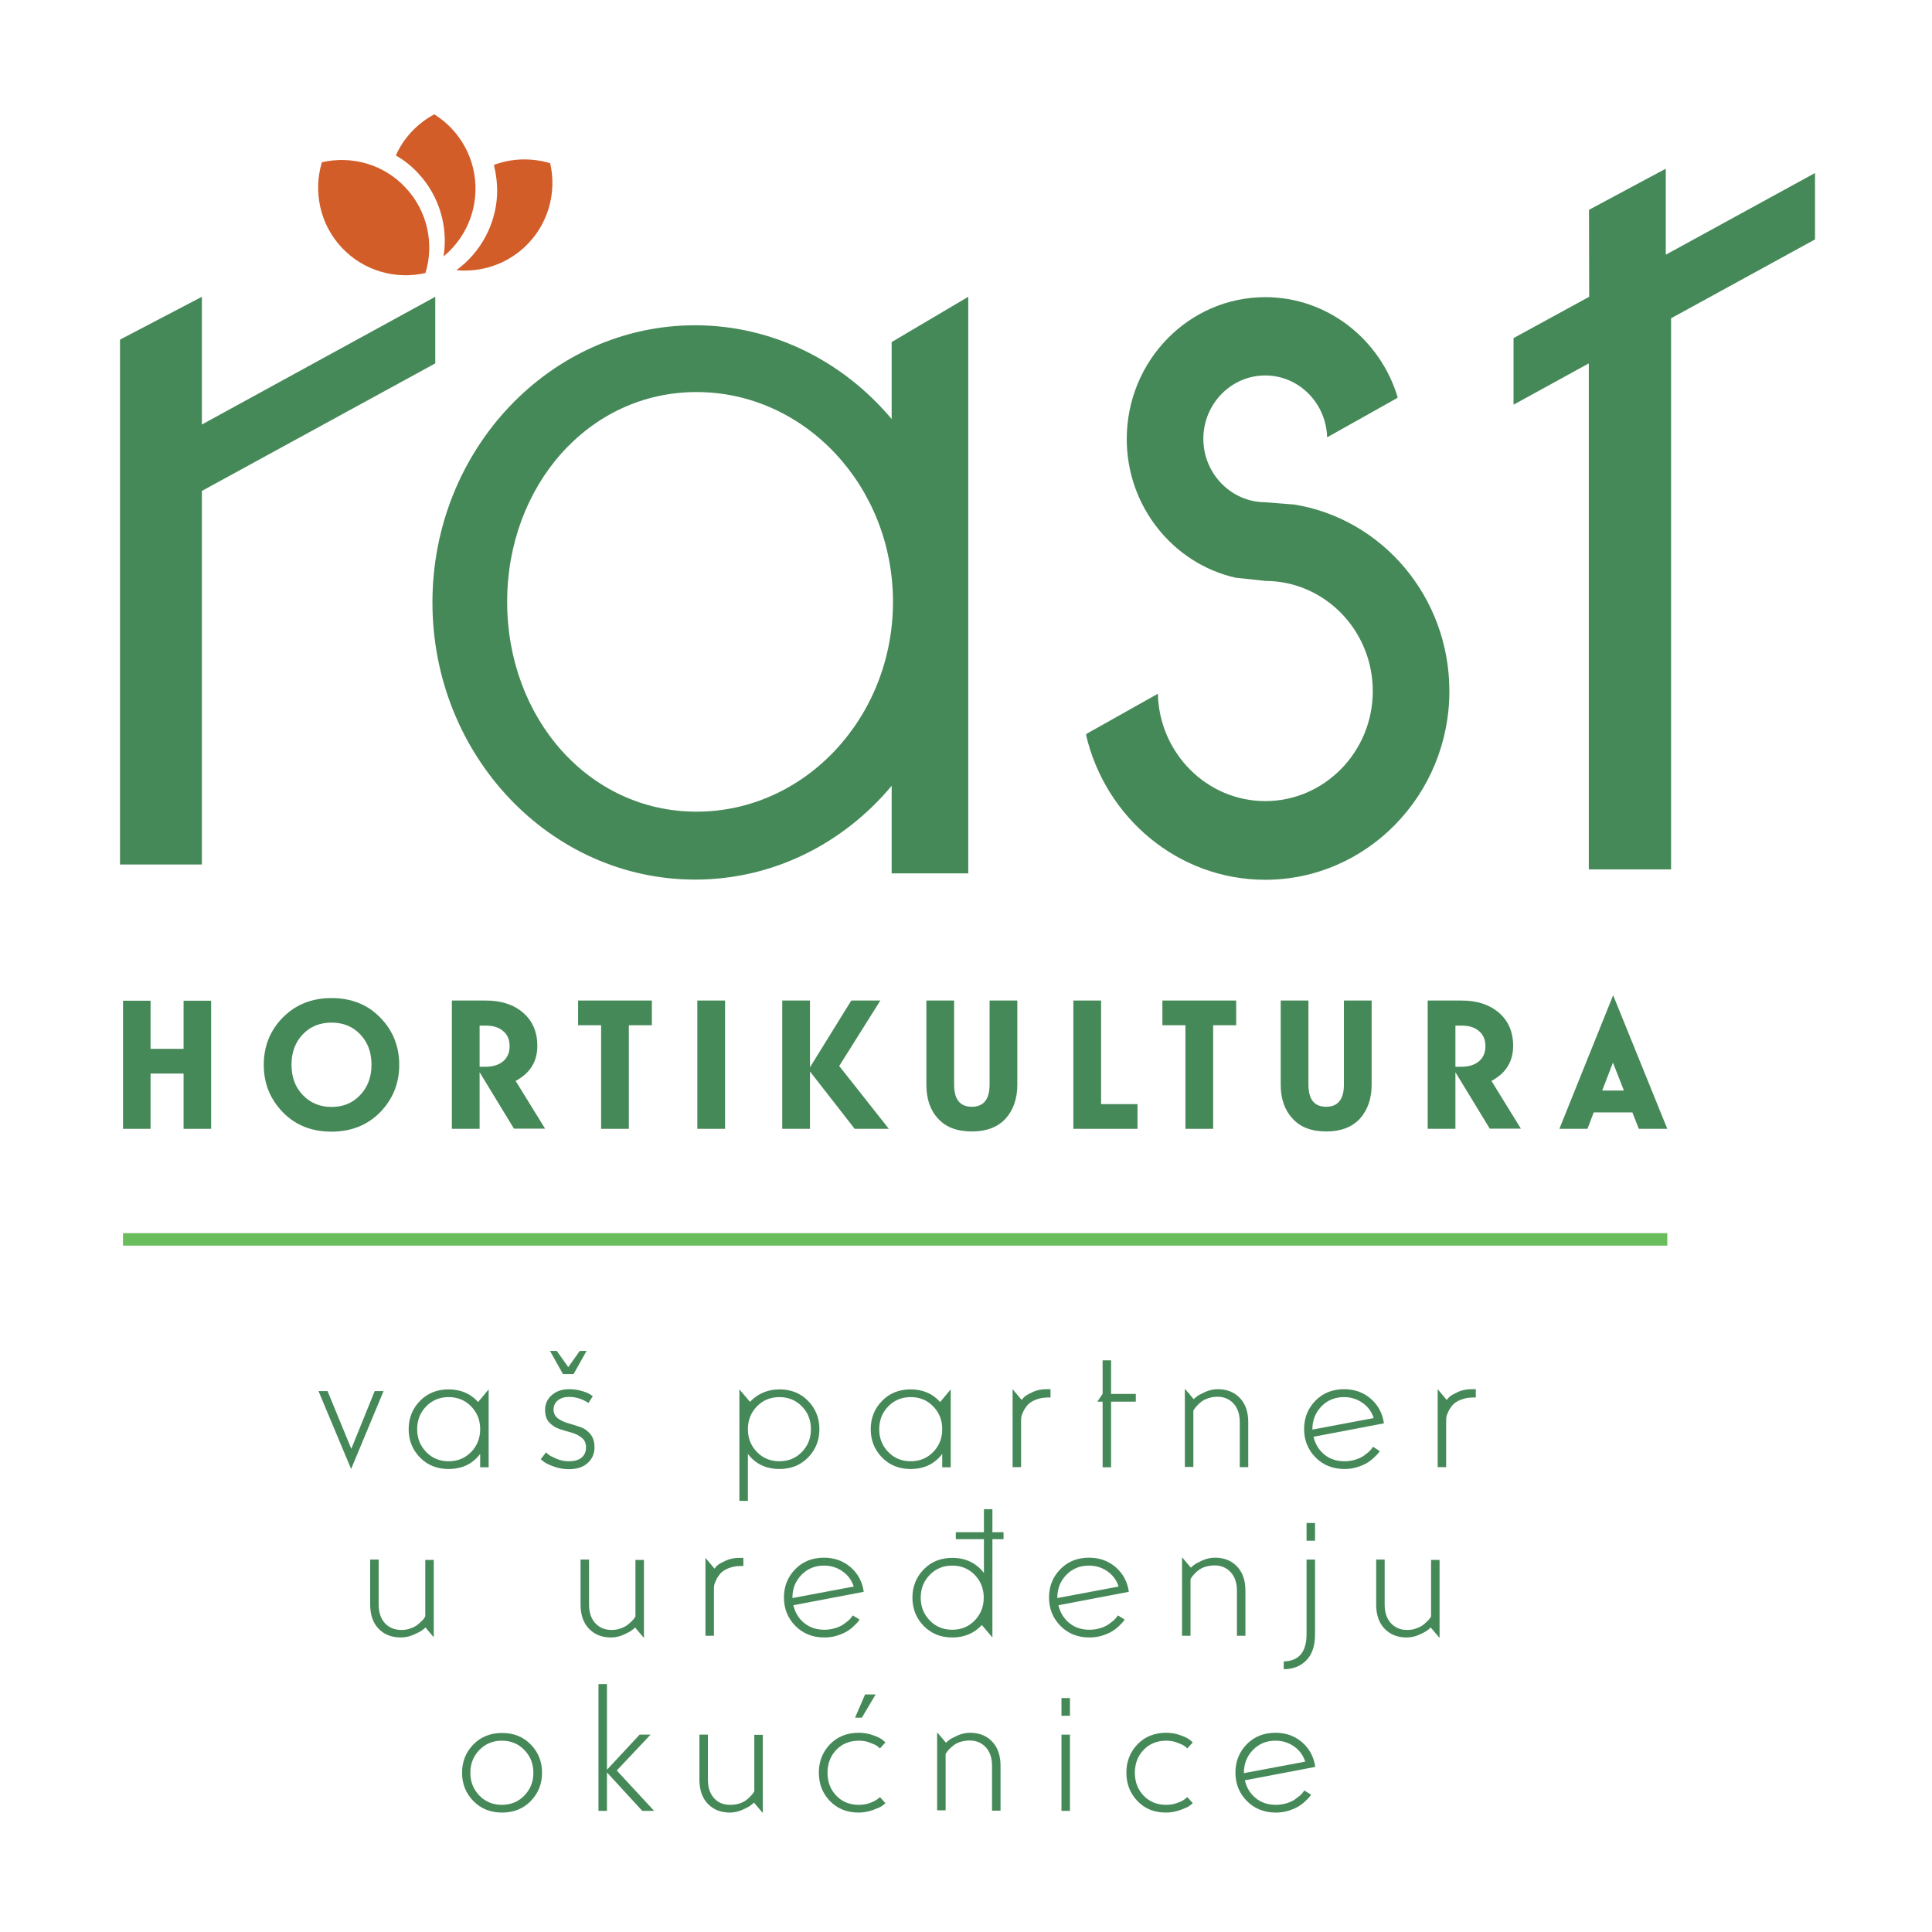
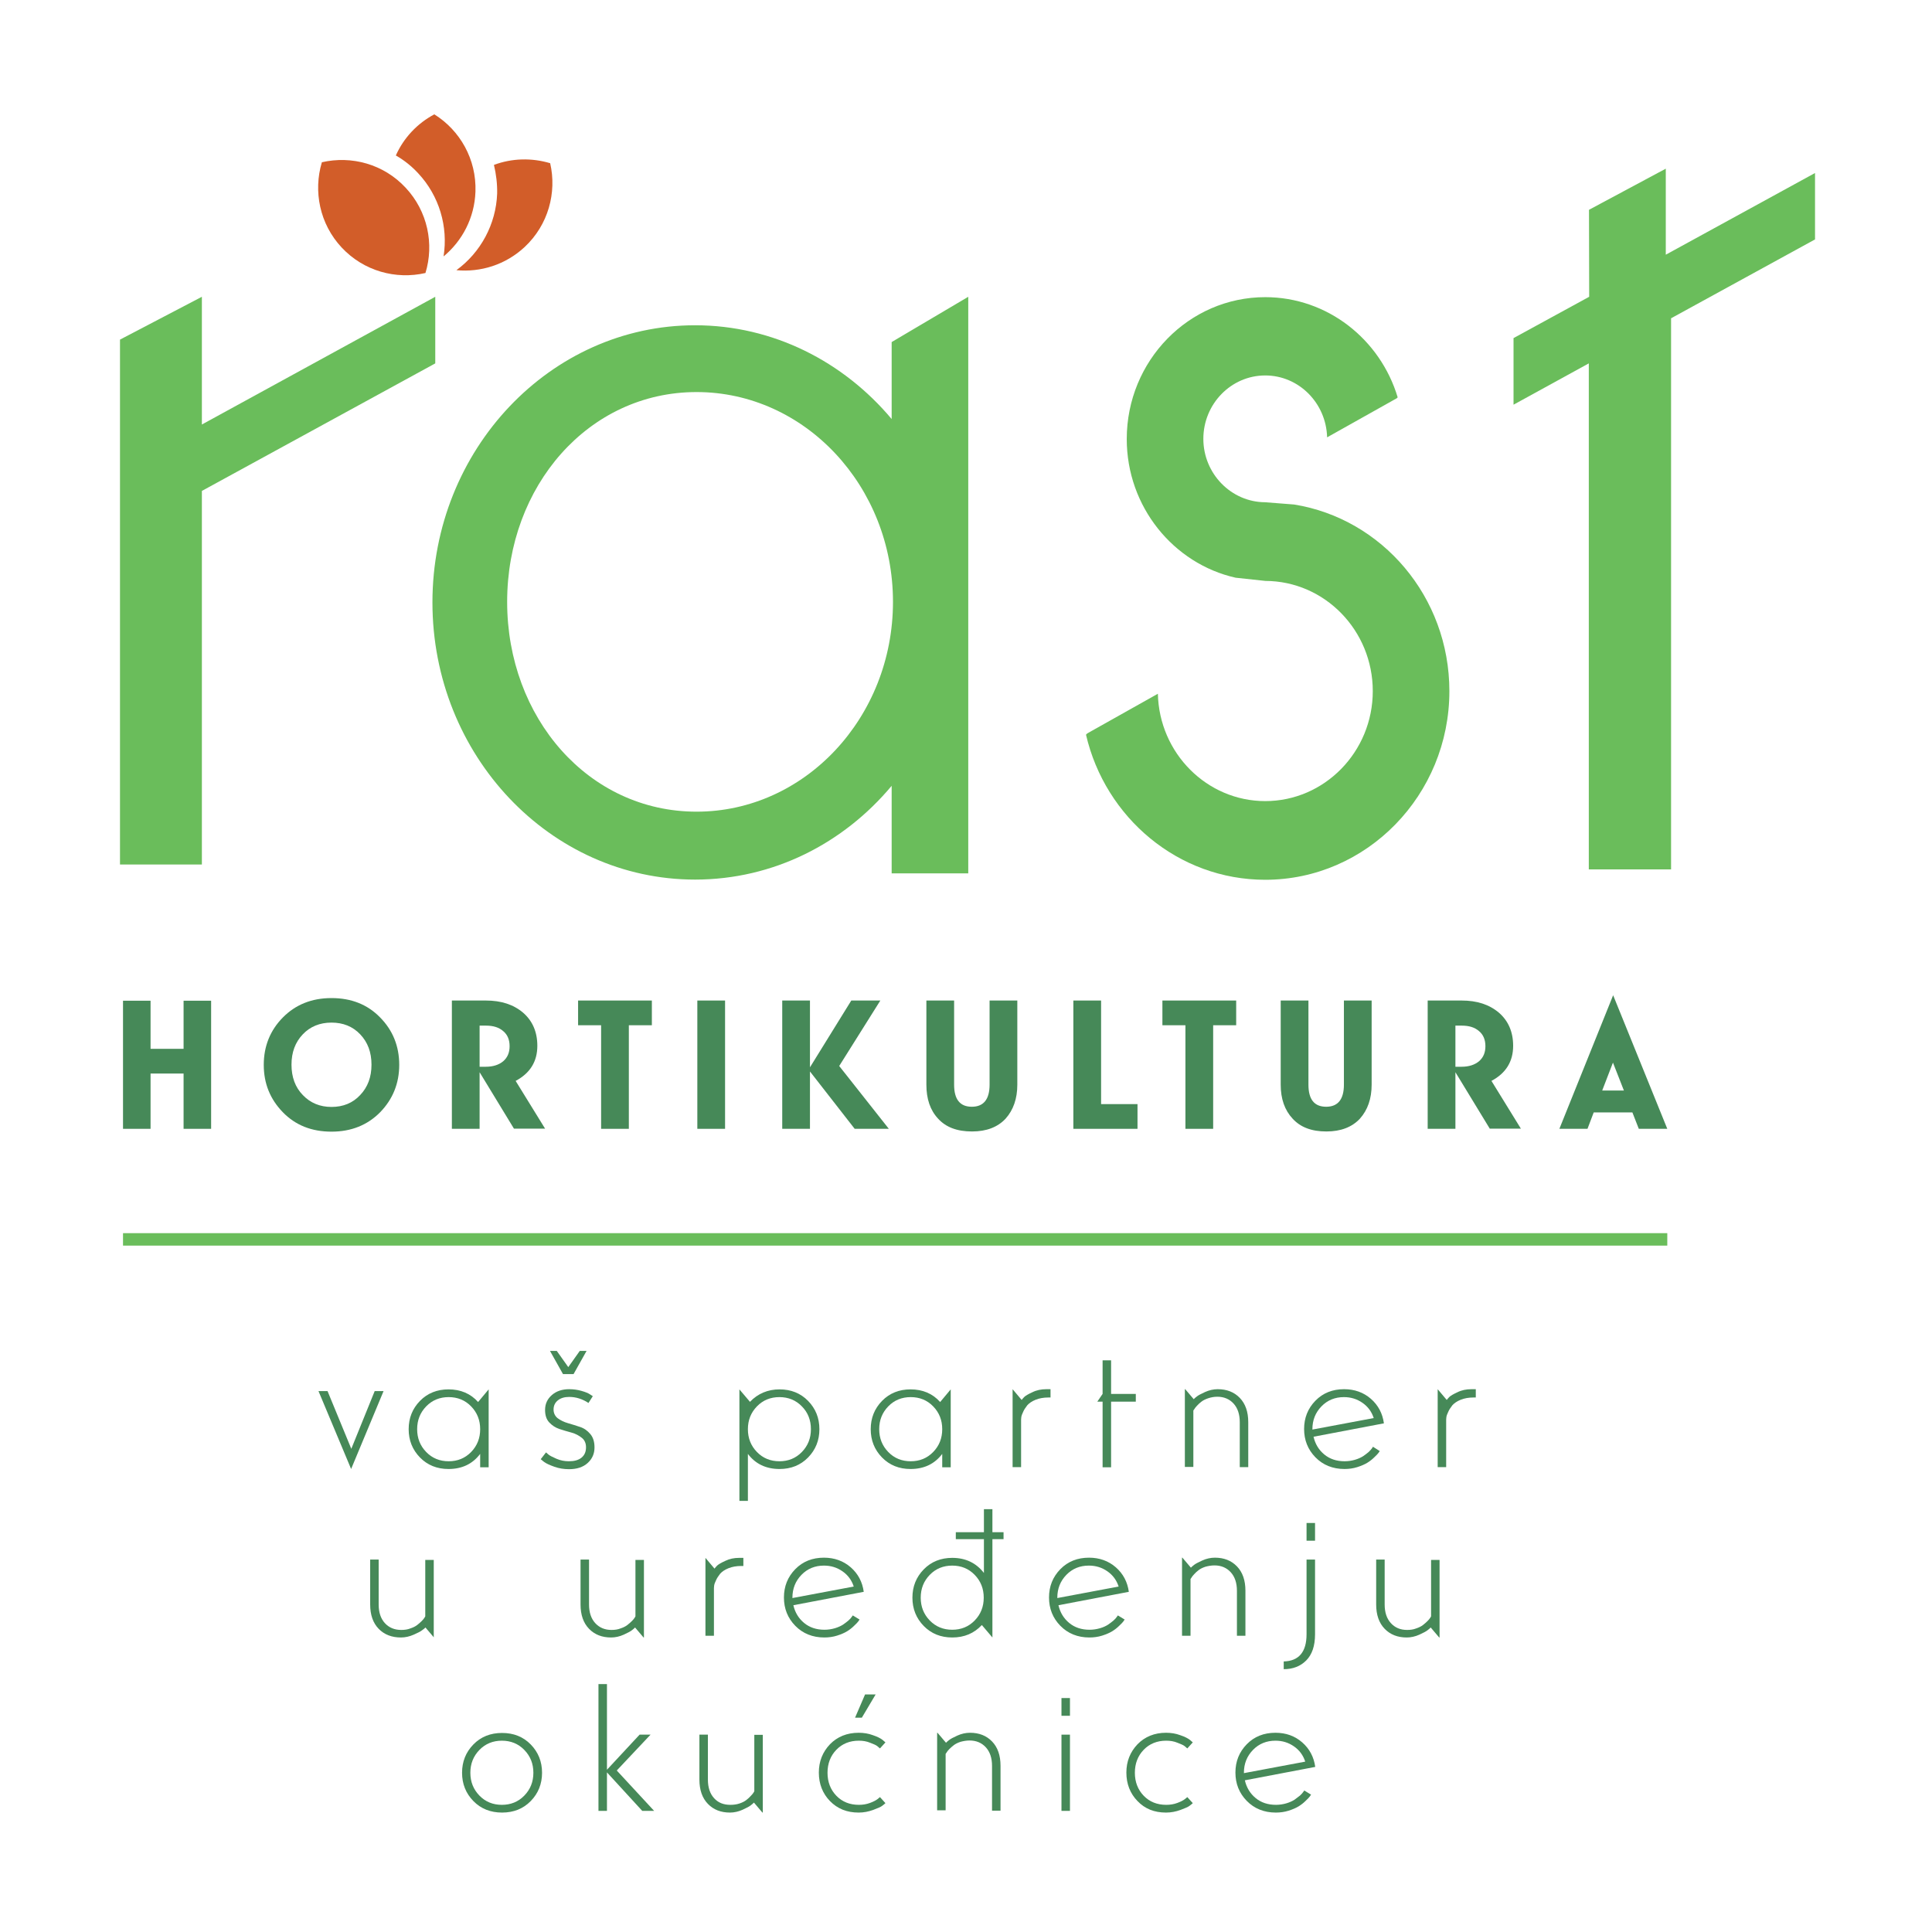
<svg xmlns="http://www.w3.org/2000/svg" version="1.1" id="Layer_1" x="0px" y="0px" viewBox="0 0 1024 1024" style="enable-background:new 0 0 1024 1024;" xml:space="preserve">
  <style type="text/css">
	.st0{fill:#D25D29;}
	.st1{fill:#468958;}
	.st2{fill:#6ABD5B;}
</style>
-   <path class="st0" d="M225.5,144.7c4.7-15.3,1.2-32.7-10.5-45.2c-11.7-12.6-28.8-17.1-44.4-13.5c-4.6,15.3-1.2,32.7,10.5,45.2  C192.8,143.7,209.8,148.3,225.5,144.7" />
+   <path class="st0" d="M225.5,144.7c4.7-15.3,1.2-32.7-10.5-45.2c-11.7-12.6-28.8-17.1-44.4-13.5c-4.6,15.3-1.2,32.7,10.5,45.2  S209.8,148.3,225.5,144.7" />
  <path class="st0" d="M221.7,91.9c11.1,11.9,15.9,28.2,13.4,44c9.9-8.2,16.4-20.4,16.9-34.3c0.6-17.2-8.2-32.5-21.8-41  c-9,4.8-16.2,12.4-20.4,21.8C214.2,84.9,218.2,88.1,221.7,91.9" />
  <path class="st0" d="M263.5,102.6c-0.6,16.2-8.7,31.2-21.6,40.6c12.8,1.2,26-2.8,36.2-12.3c12.5-11.7,17.1-28.8,13.5-44.4  c-9.7-2.9-20.2-2.7-29.8,0.9C263,92.4,263.6,97.5,263.5,102.6" />
  <g>
    <polygon class="st1" points="97.3,569 79.8,569 79.8,598.3 65.2,598.3 65.2,530.4 79.8,530.4 79.8,555.9 97.3,555.9 97.3,530.4    111.9,530.4 111.9,598.3 97.3,598.3  " />
-     <path class="st1" d="M201.5,589.5c-6.7,6.8-15.3,10.3-25.8,10.3c-10.5,0-19.1-3.4-25.8-10.3c-6.7-6.9-10.1-15.2-10.1-25.1   c0-9.9,3.4-18.3,10.1-25.1c6.7-6.8,15.3-10.3,25.8-10.3c10.5,0,19.1,3.4,25.8,10.3c6.7,6.8,10.1,15.2,10.1,25.1   C211.6,574.2,208.2,582.6,201.5,589.5 M160.5,580.4c4,4.2,9.1,6.3,15.2,6.3c6.2,0,11.3-2.1,15.2-6.3c4-4.2,6-9.5,6-16.1   c0-6.6-2-11.9-6-16.1c-4-4.2-9.1-6.2-15.2-6.2c-6.2,0-11.3,2.1-15.2,6.2c-4,4.2-6,9.5-6,16.1C154.5,570.9,156.5,576.3,160.5,580.4" />
-     <path class="st1" d="M254.2,568.3v30h-14.7v-68h18c8.1,0,14.6,2.1,19.7,6.4c5,4.3,7.6,10.2,7.6,17.6c0,8.3-3.8,14.5-11.5,18.6   l15.6,25.3h-16.5L254.2,568.3z M254.2,543.4v22h3.3c3.8,0,6.9-1,9.2-2.9c2.3-2,3.4-4.6,3.4-8c0-3.4-1.1-6.1-3.4-8   c-2.3-2-5.3-2.9-9.2-2.9H254.2z" />
+     <path class="st1" d="M201.5,589.5c-6.7,6.8-15.3,10.3-25.8,10.3s-19.1-3.4-25.8-10.3c-6.7-6.9-10.1-15.2-10.1-25.1   c0-9.9,3.4-18.3,10.1-25.1c6.7-6.8,15.3-10.3,25.8-10.3s19.1,3.4,25.8,10.3c6.7,6.8,10.1,15.2,10.1,25.1   C211.6,574.2,208.2,582.6,201.5,589.5 M160.5,580.4c4,4.2,9.1,6.3,15.2,6.3c6.2,0,11.3-2.1,15.2-6.3c4-4.2,6-9.5,6-16.1   s-2-11.9-6-16.1c-4-4.2-9.1-6.2-15.2-6.2c-6.2,0-11.3,2.1-15.2,6.2c-4,4.2-6,9.5-6,16.1S156.5,576.3,160.5,580.4" />
+     <path class="st1" d="M254.2,568.3v30h-14.7v-68h18c8.1,0,14.6,2.1,19.7,6.4c5,4.3,7.6,10.2,7.6,17.6c0,8.3-3.8,14.5-11.5,18.6   l15.6,25.3h-16.5L254.2,568.3z M254.2,543.4v22h3.3c3.8,0,6.9-1,9.2-2.9c2.3-2,3.4-4.6,3.4-8s-1.1-6.1-3.4-8   c-2.3-2-5.3-2.9-9.2-2.9h-3.3V543.4z" />
    <polygon class="st1" points="306.4,530.3 345.5,530.3 345.5,543.4 333.3,543.4 333.3,598.3 318.6,598.3 318.6,543.4 306.4,543.4     " />
    <rect x="369.6" y="530.3" class="st1" width="14.7" height="68" />
    <polygon class="st1" points="429.3,567.9 429.3,598.3 414.6,598.3 414.6,530.3 429.3,530.3 429.3,565.7 451.2,530.3 466.6,530.3    444.8,565 471.1,598.3 453,598.3  " />
    <path class="st1" d="M497.2,592.9c-4.2-4.5-6.2-10.5-6.2-18v-44.6h14.7v44.6c0,7.8,3.1,11.7,9.4,11.7c6.2,0,9.4-3.9,9.4-11.7v-44.6   h14.7v44.6c0,7.4-2.1,13.4-6.2,18c-4.2,4.5-10.1,6.8-17.8,6.8C507.3,599.7,501.4,597.5,497.2,592.9" />
    <polygon class="st1" points="568.9,530.3 583.6,530.3 583.6,585.2 602.9,585.2 602.9,598.3 568.9,598.3  " />
    <polygon class="st1" points="616.1,530.3 655.2,530.3 655.2,543.4 643,543.4 643,598.3 628.3,598.3 628.3,543.4 616.1,543.4  " />
-     <path class="st1" d="M685.1,592.9c-4.2-4.5-6.3-10.5-6.3-18v-44.6h14.7v44.6c0,7.8,3.1,11.7,9.4,11.7c6.2,0,9.4-3.9,9.4-11.7v-44.6   h14.7v44.6c0,7.4-2.1,13.4-6.2,18c-4.2,4.5-10.1,6.8-17.8,6.8C695.2,599.7,689.3,597.5,685.1,592.9" />
-     <path class="st1" d="M771.4,568.3v30h-14.7v-68h18c8.1,0,14.6,2.1,19.7,6.4c5,4.3,7.6,10.2,7.6,17.6c0,8.3-3.8,14.5-11.5,18.6   l15.6,25.3h-16.5L771.4,568.3z M771.4,543.4v22h3.3c3.8,0,6.9-1,9.2-2.9c2.3-2,3.4-4.6,3.4-8c0-3.4-1.1-6.1-3.4-8   c-2.3-2-5.3-2.9-9.2-2.9H771.4z" />
+     <path class="st1" d="M685.1,592.9c-4.2-4.5-6.3-10.5-6.3-18v-44.6h14.7v44.6c0,7.8,3.1,11.7,9.4,11.7c6.2,0,9.4-3.9,9.4-11.7v-44.6   H727v44.6c0,7.4-2.1,13.4-6.2,18c-4.2,4.5-10.1,6.8-17.8,6.8C695.2,599.7,689.3,597.5,685.1,592.9" />
+     <path class="st1" d="M771.4,568.3v30h-14.7v-68h18c8.1,0,14.6,2.1,19.7,6.4c5,4.3,7.6,10.2,7.6,17.6c0,8.3-3.8,14.5-11.5,18.6   l15.6,25.3h-16.5L771.4,568.3z M771.4,543.4v22h3.3c3.8,0,6.9-1,9.2-2.9c2.3-2,3.4-4.6,3.4-8s-1.1-6.1-3.4-8   c-2.3-2-5.3-2.9-9.2-2.9h-3.3V543.4z" />
    <path class="st1" d="M855,527.5l28.7,70.8h-15.1l-3.4-8.7h-20.5l-3.3,8.7h-14.9L855,527.5z M854.9,563.2l-5.7,14.8h11.5   L854.9,563.2z" />
  </g>
  <g>
    <polygon class="st1" points="186.1,778.6 168.8,737.3 173.6,737.3 186.2,767.9 198.6,737.3 203.3,737.3  " />
-     <path class="st1" d="M254.5,777.7v-7.1c-4.1,5.4-9.7,8-16.8,8c-6,0-11.1-2-15.1-6.1c-4-4.1-6-9.1-6-15c0-5.9,2-10.9,6-15   c4-4.1,9.1-6.1,15.1-6.1c6.4,0,11.7,2.2,15.7,6.7l5.6-6.7v41.3H254.5z M225.9,769.6c3.2,3.3,7.2,4.9,11.9,4.9   c4.7,0,8.7-1.6,11.9-4.9c3.2-3.3,4.8-7.3,4.8-12.1c0-4.8-1.6-8.8-4.8-12.1c-3.2-3.3-7.2-4.9-11.9-4.9c-4.7,0-8.7,1.6-11.9,4.9   c-3.2,3.3-4.8,7.3-4.8,12.1C221.1,762.3,222.7,766.3,225.9,769.6" />
-     <path class="st1" d="M289.4,769.8c0.4,0.4,0.9,0.8,1.5,1.3c0.7,0.5,2,1.2,4.1,2.1c2.1,0.9,4.3,1.3,6.5,1.3c2.9,0,5.1-0.6,6.7-1.9   c1.6-1.3,2.4-3.1,2.4-5.5c0-2.1-0.7-3.8-2.2-5c-1.5-1.2-3.3-2.2-5.5-2.8c-2.2-0.6-4.3-1.2-6.4-1.9c-2.1-0.7-3.9-1.9-5.4-3.5   c-1.5-1.6-2.2-3.8-2.2-6.6c0-3.2,1.2-5.8,3.6-7.9c2.4-2.1,5.5-3.1,9.2-3.1c2.2,0,4.4,0.3,6.5,0.9c2.1,0.6,3.6,1.2,4.6,1.9l1.4,0.9   l-2.3,3.6c-3.2-2.1-6.6-3.2-10.2-3.2c-2.5,0-4.5,0.6-6,1.8c-1.5,1.2-2.3,2.8-2.3,4.9c0,1.9,0.8,3.5,2.2,4.6c1.5,1.1,3.3,2,5.4,2.6   c2.1,0.6,4.3,1.3,6.4,2c2.2,0.7,4,2,5.5,3.8c1.5,1.8,2.2,4.1,2.2,7.1c0,3.3-1.2,6-3.6,8.2c-2.4,2.2-5.7,3.3-9.9,3.3   c-2.7,0-5.3-0.4-7.8-1.3c-2.5-0.9-4.3-1.7-5.5-2.6l-1.7-1.4L289.4,769.8z M310.9,716l-6.9,12.3h-5.6l-6.9-12.3h3.6l6.1,8.6l6.1-8.6   H310.9z" />
-     <path class="st1" d="M397.5,743c4.2-4.4,9.5-6.6,15.7-6.6c6,0,11.1,2,15.1,6.1c4,4.1,6,9.1,6,15c0,5.9-2,10.9-6,15   c-4,4.1-9.1,6.1-15.1,6.1c-7.2,0-12.8-2.7-16.8-8v24.9h-4.5v-59.1L397.5,743z M425,745.4c-3.2-3.3-7.2-4.9-11.9-4.9   c-4.7,0-8.7,1.6-11.9,4.9c-3.2,3.3-4.8,7.3-4.8,12.1s1.6,8.8,4.8,12.1c3.2,3.3,7.2,4.9,11.9,4.9c4.7,0,8.7-1.6,11.9-4.9   c3.2-3.3,4.8-7.3,4.8-12.1S428.2,748.6,425,745.4" />
-     <path class="st1" d="M499.4,777.7v-7.1c-4.1,5.4-9.7,8-16.8,8c-6,0-11.1-2-15.1-6.1c-4-4.1-6-9.1-6-15c0-5.9,2-10.9,6-15   c4-4.1,9.1-6.1,15.1-6.1c6.4,0,11.7,2.2,15.7,6.7l5.6-6.7v41.3H499.4z M470.8,769.6c3.2,3.3,7.2,4.9,11.9,4.9   c4.7,0,8.7-1.6,11.9-4.9c3.2-3.3,4.8-7.3,4.8-12.1c0-4.8-1.6-8.8-4.8-12.1c-3.2-3.3-7.2-4.9-11.9-4.9c-4.7,0-8.7,1.6-11.9,4.9   c-3.2,3.3-4.8,7.3-4.8,12.1C466,762.3,467.6,766.3,470.8,769.6" />
-     <path class="st1" d="M556.8,740.7h-1.1c-2.6,0-4.8,0.4-6.8,1.2c-2,0.8-3.4,1.8-4.4,2.9c-0.9,1.2-1.7,2.3-2.2,3.5   c-0.6,1.2-0.9,2.1-1,2.9l-0.1,1.2v25.2h-4.5v-41.3l4.8,5.7c0.3-0.4,0.8-1,1.4-1.6c0.6-0.6,2.1-1.5,4.3-2.5c2.2-1.1,4.7-1.6,7.4-1.6   h2.2V740.7z" />
+     <path class="st1" d="M254.5,777.7v-7.1c-4.1,5.4-9.7,8-16.8,8c-6,0-11.1-2-15.1-6.1s-6-9.1-6-15s2-10.9,6-15s9.1-6.1,15.1-6.1   c6.4,0,11.7,2.2,15.7,6.7l5.6-6.7v41.3L254.5,777.7L254.5,777.7z M225.9,769.6c3.2,3.3,7.2,4.9,11.9,4.9s8.7-1.6,11.9-4.9   c3.2-3.3,4.8-7.3,4.8-12.1s-1.6-8.8-4.8-12.1s-7.2-4.9-11.9-4.9s-8.7,1.6-11.9,4.9c-3.2,3.3-4.8,7.3-4.8,12.1   C221.1,762.3,222.7,766.3,225.9,769.6" />
+     <path class="st1" d="M289.4,769.8c0.4,0.4,0.9,0.8,1.5,1.3c0.7,0.5,2,1.2,4.1,2.1c2.1,0.9,4.3,1.3,6.5,1.3c2.9,0,5.1-0.6,6.7-1.9   c1.6-1.3,2.4-3.1,2.4-5.5c0-2.1-0.7-3.8-2.2-5s-3.3-2.2-5.5-2.8s-4.3-1.2-6.4-1.9s-3.9-1.9-5.4-3.5s-2.2-3.8-2.2-6.6   c0-3.2,1.2-5.8,3.6-7.9c2.4-2.1,5.5-3.1,9.2-3.1c2.2,0,4.4,0.3,6.5,0.9c2.1,0.6,3.6,1.2,4.6,1.9l1.4,0.9l-2.3,3.6   c-3.2-2.1-6.6-3.2-10.2-3.2c-2.5,0-4.5,0.6-6,1.8s-2.3,2.8-2.3,4.9c0,1.9,0.8,3.5,2.2,4.6c1.5,1.1,3.3,2,5.4,2.6s4.3,1.3,6.4,2   c2.2,0.7,4,2,5.5,3.8s2.2,4.1,2.2,7.1c0,3.3-1.2,6-3.6,8.2s-5.7,3.3-9.9,3.3c-2.7,0-5.3-0.4-7.8-1.3c-2.5-0.9-4.3-1.7-5.5-2.6   l-1.7-1.4L289.4,769.8z M310.9,716l-6.9,12.3h-5.6l-6.9-12.3h3.6l6.1,8.6l6.1-8.6H310.9z" />
+     <path class="st1" d="M397.5,743c4.2-4.4,9.5-6.6,15.7-6.6c6,0,11.1,2,15.1,6.1s6,9.1,6,15s-2,10.9-6,15s-9.1,6.1-15.1,6.1   c-7.2,0-12.8-2.7-16.8-8v24.9h-4.5v-59.1L397.5,743z M425,745.4c-3.2-3.3-7.2-4.9-11.9-4.9c-4.7,0-8.7,1.6-11.9,4.9   c-3.2,3.3-4.8,7.3-4.8,12.1s1.6,8.8,4.8,12.1c3.2,3.3,7.2,4.9,11.9,4.9c4.7,0,8.7-1.6,11.9-4.9c3.2-3.3,4.8-7.3,4.8-12.1   S428.2,748.6,425,745.4" />
+     <path class="st1" d="M499.4,777.7v-7.1c-4.1,5.4-9.7,8-16.8,8c-6,0-11.1-2-15.1-6.1s-6-9.1-6-15s2-10.9,6-15s9.1-6.1,15.1-6.1   c6.4,0,11.7,2.2,15.7,6.7l5.6-6.7v41.3L499.4,777.7L499.4,777.7z M470.8,769.6c3.2,3.3,7.2,4.9,11.9,4.9c4.7,0,8.7-1.6,11.9-4.9   c3.2-3.3,4.8-7.3,4.8-12.1s-1.6-8.8-4.8-12.1c-3.2-3.3-7.2-4.9-11.9-4.9c-4.7,0-8.7,1.6-11.9,4.9c-3.2,3.3-4.8,7.3-4.8,12.1   S467.6,766.3,470.8,769.6" />
+     <path class="st1" d="M556.8,740.7h-1.1c-2.6,0-4.8,0.4-6.8,1.2s-3.4,1.8-4.4,2.9c-0.9,1.2-1.7,2.3-2.2,3.5c-0.6,1.2-0.9,2.1-1,2.9   l-0.1,1.2v25.2h-4.5v-41.3l4.8,5.7c0.3-0.4,0.8-1,1.4-1.6c0.6-0.6,2.1-1.5,4.3-2.5c2.2-1.1,4.7-1.6,7.4-1.6h2.2L556.8,740.7   L556.8,740.7z" />
    <polygon class="st1" points="588.9,742.9 588.9,777.7 584.4,777.7 584.4,742.9 581.6,742.9 584.4,738.8 584.4,721 588.9,721    588.9,738.8 602,738.8 602,742.9  " />
-     <path class="st1" d="M628.2,736.3l4.5,5.3c0.4-0.4,0.9-0.9,1.6-1.4c0.7-0.6,2.2-1.4,4.4-2.4c2.2-1,4.5-1.5,6.7-1.5   c4.8,0,8.7,1.5,11.7,4.6c3,3.1,4.5,7.4,4.5,12.9v23.8h-4.5v-23.8c0-4.2-1.1-7.5-3.3-9.9c-2.2-2.4-5.1-3.6-8.6-3.6   c-1.7,0-3.3,0.3-4.8,0.8c-1.5,0.5-2.7,1.1-3.6,1.8c-0.9,0.7-1.7,1.4-2.4,2.2c-0.7,0.7-1.1,1.3-1.4,1.8l-0.5,0.7v29.9h-4.5V736.3z" />
-     <path class="st1" d="M731.3,769.1c-0.2,0.3-0.4,0.6-0.7,1c-0.3,0.4-1,1.2-2.2,2.3c-1.1,1.1-2.4,2.1-3.7,2.9   c-1.3,0.8-3.1,1.6-5.3,2.3c-2.2,0.7-4.5,1-6.8,1c-6.2,0-11.4-2.1-15.4-6.2c-4-4.1-6-9.1-6-15c0-5.9,2-10.9,6-15   c4-4.1,9.1-6.1,15.2-6.1c5.5,0,10.3,1.7,14.2,5.1c3.9,3.4,6.2,7.8,6.9,13l-37.3,7.1c0.9,3.9,2.8,7,5.7,9.4   c2.9,2.4,6.5,3.6,10.8,3.6c1.9,0,3.8-0.3,5.5-0.8c1.7-0.5,3.2-1.2,4.3-1.9c1.1-0.7,2-1.5,2.9-2.2c0.8-0.8,1.4-1.4,1.8-2l0.5-0.8   L731.3,769.1z M695.6,757.7l32.5-6.1c-1.1-3.4-3.1-6.1-6-8.1c-2.9-2-6.1-3-9.8-3c-4.7,0-8.7,1.6-11.9,4.9   c-3.2,3.3-4.8,7.3-4.8,12.1V757.7z" />
-     <path class="st1" d="M782.1,740.7h-1.1c-2.6,0-4.8,0.4-6.8,1.2c-2,0.8-3.4,1.8-4.4,2.9c-0.9,1.2-1.7,2.3-2.2,3.5   c-0.6,1.2-0.9,2.1-1,2.9l-0.1,1.2v25.2h-4.5v-41.3l4.8,5.7c0.3-0.4,0.8-1,1.4-1.6c0.6-0.6,2.1-1.5,4.3-2.5c2.2-1.1,4.7-1.6,7.4-1.6   h2.3V740.7z" />
-     <path class="st1" d="M230,867.9l-4.5-5.3c-0.4,0.4-0.9,0.9-1.7,1.4c-0.7,0.6-2.2,1.4-4.5,2.4c-2.3,1-4.5,1.5-6.8,1.5   c-4.8,0-8.8-1.5-11.8-4.6c-3-3.1-4.5-7.4-4.5-12.9v-23.8h4.5v23.8c0,4.2,1.1,7.5,3.3,9.9c2.2,2.4,5.1,3.6,8.7,3.6   c1.7,0,3.3-0.2,4.8-0.8c1.5-0.5,2.7-1.1,3.6-1.8c0.9-0.7,1.7-1.4,2.4-2.1c0.7-0.7,1.2-1.3,1.5-1.8l0.4-0.7v-29.9h4.5V867.9z" />
-     <path class="st1" d="M341.1,867.9l-4.5-5.3c-0.4,0.4-0.9,0.9-1.6,1.4c-0.7,0.6-2.2,1.4-4.4,2.4c-2.2,1-4.5,1.5-6.7,1.5   c-4.8,0-8.7-1.5-11.7-4.6c-3-3.1-4.5-7.4-4.5-12.9v-23.8h4.5v23.8c0,4.2,1.1,7.5,3.3,9.9c2.2,2.4,5.1,3.6,8.6,3.6   c1.7,0,3.3-0.2,4.8-0.8c1.5-0.5,2.7-1.1,3.6-1.8c0.9-0.7,1.7-1.4,2.4-2.1c0.7-0.7,1.2-1.3,1.5-1.8l0.4-0.7v-29.9h4.5V867.9z" />
-     <path class="st1" d="M394,830h-1.1c-2.6,0-4.8,0.4-6.8,1.2c-2,0.8-3.4,1.8-4.4,2.9c-0.9,1.2-1.7,2.3-2.2,3.5   c-0.6,1.2-0.9,2.1-1,2.9l-0.1,1.2V867h-4.5v-41.3l4.8,5.7c0.3-0.4,0.8-1,1.4-1.6c0.6-0.6,2.1-1.5,4.3-2.5c2.2-1.1,4.7-1.6,7.4-1.6   h2.2V830z" />
-     <path class="st1" d="M455.6,858.4c-0.2,0.2-0.4,0.6-0.7,1c-0.3,0.4-1,1.2-2.2,2.3c-1.1,1.1-2.4,2.1-3.7,2.9   c-1.3,0.8-3.1,1.6-5.3,2.3c-2.2,0.7-4.5,1-6.8,1c-6.2,0-11.4-2.1-15.4-6.2c-4-4.1-6-9.1-6-15c0-5.9,2-10.9,6-15   c4-4.1,9.1-6.1,15.2-6.1c5.5,0,10.3,1.7,14.2,5.1c3.9,3.4,6.2,7.8,6.9,13l-37.3,7.1c0.9,3.9,2.8,7,5.7,9.4   c2.9,2.4,6.5,3.6,10.8,3.6c1.9,0,3.8-0.3,5.5-0.8c1.7-0.5,3.2-1.2,4.3-1.9c1.1-0.7,2-1.5,2.9-2.2c0.8-0.7,1.4-1.4,1.8-2l0.5-0.7   L455.6,858.4z M420,847l32.5-6.1c-1.1-3.4-3.1-6.1-6-8.1c-2.9-2-6.1-3-9.8-3c-4.7,0-8.7,1.6-11.9,4.9c-3.2,3.3-4.8,7.3-4.8,12.1   V847z" />
-     <path class="st1" d="M520.4,861.3c-4.1,4.4-9.3,6.6-15.7,6.6c-6,0-11.1-2-15.1-6.1c-4-4.1-6-9.1-6-15c0-5.9,2-10.9,6-15   c4-4.1,9.1-6.1,15.1-6.1c7.1,0,12.7,2.7,16.8,8v-17.9h-14.9v-3.7h14.9v-12.2h4.5v12.2h5.9v3.7H526v52.1L520.4,861.3z M492.8,858.9   c3.2,3.3,7.2,4.9,11.9,4.9c4.7,0,8.7-1.6,11.9-4.9c3.2-3.3,4.8-7.3,4.8-12.1c0-4.8-1.6-8.8-4.8-12.1c-3.2-3.3-7.2-4.9-11.9-4.9   c-4.7,0-8.7,1.6-11.9,4.9c-3.2,3.3-4.8,7.3-4.8,12.1C488,851.6,489.6,855.6,492.8,858.9" />
-     <path class="st1" d="M596.1,858.4c-0.2,0.2-0.4,0.6-0.7,1c-0.3,0.4-1,1.2-2.2,2.3c-1.1,1.1-2.4,2.1-3.7,2.9   c-1.3,0.8-3.1,1.6-5.3,2.3c-2.2,0.7-4.5,1-6.8,1c-6.2,0-11.4-2.1-15.4-6.2c-4-4.1-6-9.1-6-15c0-5.9,2-10.9,6-15   c4-4.1,9.1-6.1,15.2-6.1c5.5,0,10.3,1.7,14.2,5.1c3.9,3.4,6.2,7.8,6.9,13l-37.3,7.1c0.9,3.9,2.8,7,5.7,9.4   c2.9,2.4,6.5,3.6,10.8,3.6c1.9,0,3.8-0.3,5.5-0.8c1.8-0.5,3.2-1.2,4.3-1.9c1.1-0.7,2-1.5,2.9-2.2c0.8-0.7,1.4-1.4,1.8-2l0.5-0.7   L596.1,858.4z M560.4,847l32.5-6.1c-1.1-3.4-3.1-6.1-6-8.1c-2.9-2-6.1-3-9.8-3c-4.7,0-8.7,1.6-11.9,4.9c-3.2,3.3-4.8,7.3-4.8,12.1   V847z" />
-     <path class="st1" d="M626.7,825.6l4.5,5.3c0.4-0.4,0.9-0.9,1.6-1.4c0.7-0.6,2.2-1.4,4.4-2.4c2.2-1,4.5-1.5,6.7-1.5   c4.8,0,8.7,1.5,11.7,4.6c3,3.1,4.5,7.4,4.5,12.9V867h-4.5v-23.8c0-4.2-1.1-7.5-3.3-9.9c-2.2-2.4-5.1-3.6-8.6-3.6   c-1.7,0-3.3,0.3-4.8,0.7c-1.5,0.5-2.7,1.1-3.6,1.8c-0.9,0.7-1.7,1.4-2.4,2.2c-0.7,0.7-1.1,1.3-1.4,1.8l-0.5,0.7V867h-4.5V825.6z" />
-     <path class="st1" d="M697,866.2c0,6.2-1.6,10.8-4.7,13.9c-3.1,3.1-7.1,4.6-11.9,4.6v-4.1c8-0.2,12.1-5,12.1-14.4v-39.6h4.5V866.2z    M692.5,807.2h4.5v9.4h-4.5V807.2z" />
-     <path class="st1" d="M762.8,867.9l-4.5-5.3c-0.4,0.4-0.9,0.9-1.6,1.4c-0.7,0.6-2.2,1.4-4.4,2.4c-2.2,1-4.5,1.5-6.7,1.5   c-4.8,0-8.7-1.5-11.7-4.6c-3-3.1-4.5-7.4-4.5-12.9v-23.8h4.5v23.8c0,4.2,1.1,7.5,3.3,9.9c2.2,2.4,5,3.6,8.6,3.6   c1.7,0,3.3-0.2,4.8-0.8c1.5-0.5,2.7-1.1,3.6-1.8c0.9-0.7,1.7-1.4,2.4-2.1c0.7-0.7,1.2-1.3,1.5-1.8l0.4-0.7v-29.9h4.5V867.9z" />
-     <path class="st1" d="M281.3,954.6c-4,4.1-9.1,6.1-15.2,6.1c-6.1,0-11.2-2-15.2-6.1c-4-4.1-6-9.1-6-15c0-5.9,2-10.9,6-15   c4-4.1,9.1-6.1,15.2-6.1c6.1,0,11.2,2,15.2,6.1c4,4.1,6,9.1,6,15C287.3,945.5,285.3,950.5,281.3,954.6 M254.1,951.7   c3.2,3.3,7.2,4.9,11.9,4.9c4.7,0,8.7-1.6,11.9-4.9c3.2-3.3,4.8-7.3,4.8-12.1c0-4.8-1.6-8.8-4.8-12.1c-3.2-3.3-7.2-4.9-11.9-4.9   c-4.7,0-8.7,1.6-11.9,4.9c-3.2,3.3-4.8,7.3-4.8,12.1C249.3,944.4,250.9,948.4,254.1,951.7" />
+     <path class="st1" d="M628.2,736.3l4.5,5.3c0.4-0.4,0.9-0.9,1.6-1.4c0.7-0.6,2.2-1.4,4.4-2.4s4.5-1.5,6.7-1.5   c4.8,0,8.7,1.5,11.7,4.6s4.5,7.4,4.5,12.9v23.8h-4.5v-23.8c0-4.2-1.1-7.5-3.3-9.9s-5.1-3.6-8.6-3.6c-1.7,0-3.3,0.3-4.8,0.8   s-2.7,1.1-3.6,1.8c-0.9,0.7-1.7,1.4-2.4,2.2c-0.7,0.7-1.1,1.3-1.4,1.8l-0.5,0.7v29.9H628v-41.2H628.2z" />
+     <path class="st1" d="M731.3,769.1c-0.2,0.3-0.4,0.6-0.7,1s-1,1.2-2.2,2.3c-1.1,1.1-2.4,2.1-3.7,2.9c-1.3,0.8-3.1,1.6-5.3,2.3   s-4.5,1-6.8,1c-6.2,0-11.4-2.1-15.4-6.2c-4-4.1-6-9.1-6-15s2-10.9,6-15s9.1-6.1,15.2-6.1c5.5,0,10.3,1.7,14.2,5.1   c3.9,3.4,6.2,7.8,6.9,13l-37.3,7.1c0.9,3.9,2.8,7,5.7,9.4s6.5,3.6,10.8,3.6c1.9,0,3.8-0.3,5.5-0.8s3.2-1.2,4.3-1.9s2-1.5,2.9-2.2   c0.8-0.8,1.4-1.4,1.8-2l0.5-0.8L731.3,769.1z M695.6,757.7l32.5-6.1c-1.1-3.4-3.1-6.1-6-8.1s-6.1-3-9.8-3c-4.7,0-8.7,1.6-11.9,4.9   c-3.2,3.3-4.8,7.3-4.8,12.1V757.7z" />
+     <path class="st1" d="M782.1,740.7H781c-2.6,0-4.8,0.4-6.8,1.2s-3.4,1.8-4.4,2.9c-0.9,1.2-1.7,2.3-2.2,3.5c-0.6,1.2-0.9,2.1-1,2.9   l-0.1,1.2v25.2H762v-41.3l4.8,5.7c0.3-0.4,0.8-1,1.4-1.6c0.6-0.6,2.1-1.5,4.3-2.5c2.2-1.1,4.7-1.6,7.4-1.6h2.3v4.4H782.1z" />
+     <path class="st1" d="M230,867.9l-4.5-5.3c-0.4,0.4-0.9,0.9-1.7,1.4c-0.7,0.6-2.2,1.4-4.5,2.4s-4.5,1.5-6.8,1.5   c-4.8,0-8.8-1.5-11.8-4.6s-4.5-7.4-4.5-12.9v-23.8h4.5v23.8c0,4.2,1.1,7.5,3.3,9.9s5.1,3.6,8.7,3.6c1.7,0,3.3-0.2,4.8-0.8   c1.5-0.5,2.7-1.1,3.6-1.8c0.9-0.7,1.7-1.4,2.4-2.1c0.7-0.7,1.2-1.3,1.5-1.8l0.4-0.7v-29.9h4.5v41.1H230z" />
+     <path class="st1" d="M341.1,867.9l-4.5-5.3c-0.4,0.4-0.9,0.9-1.6,1.4c-0.7,0.6-2.2,1.4-4.4,2.4c-2.2,1-4.5,1.5-6.7,1.5   c-4.8,0-8.7-1.5-11.7-4.6s-4.5-7.4-4.5-12.9v-23.8h4.5v23.8c0,4.2,1.1,7.5,3.3,9.9c2.2,2.4,5.1,3.6,8.6,3.6c1.7,0,3.3-0.2,4.8-0.8   c1.5-0.5,2.7-1.1,3.6-1.8s1.7-1.4,2.4-2.1c0.7-0.7,1.2-1.3,1.5-1.8l0.4-0.7v-29.9h4.5v41.1H341.1z" />
+     <path class="st1" d="M394,830h-1.1c-2.6,0-4.8,0.4-6.8,1.2s-3.4,1.8-4.4,2.9c-0.9,1.2-1.7,2.3-2.2,3.5c-0.6,1.2-0.9,2.1-1,2.9   l-0.1,1.2V867h-4.5v-41.3l4.8,5.7c0.3-0.4,0.8-1,1.4-1.6s2.1-1.5,4.3-2.5c2.2-1.1,4.7-1.6,7.4-1.6h2.2L394,830L394,830z" />
+     <path class="st1" d="M455.6,858.4c-0.2,0.2-0.4,0.6-0.7,1c-0.3,0.4-1,1.2-2.2,2.3c-1.1,1.1-2.4,2.1-3.7,2.9   c-1.3,0.8-3.1,1.6-5.3,2.3c-2.2,0.7-4.5,1-6.8,1c-6.2,0-11.4-2.1-15.4-6.2c-4-4.1-6-9.1-6-15s2-10.9,6-15s9.1-6.1,15.2-6.1   c5.5,0,10.3,1.7,14.2,5.1c3.9,3.4,6.2,7.8,6.9,13l-37.3,7.1c0.9,3.9,2.8,7,5.7,9.4c2.9,2.4,6.5,3.6,10.8,3.6c1.9,0,3.8-0.3,5.5-0.8   s3.2-1.2,4.3-1.9c1.1-0.7,2-1.5,2.9-2.2c0.8-0.7,1.4-1.4,1.8-2l0.5-0.7L455.6,858.4z M420,847l32.5-6.1c-1.1-3.4-3.1-6.1-6-8.1   s-6.1-3-9.8-3c-4.7,0-8.7,1.6-11.9,4.9c-3.2,3.3-4.8,7.3-4.8,12.1L420,847L420,847z" />
+     <path class="st1" d="M520.4,861.3c-4.1,4.4-9.3,6.6-15.7,6.6c-6,0-11.1-2-15.1-6.1s-6-9.1-6-15s2-10.9,6-15s9.1-6.1,15.1-6.1   c7.1,0,12.7,2.7,16.8,8v-17.9h-14.9v-3.7h14.9v-12.2h4.5v12.2h5.9v3.7H526v52.1L520.4,861.3z M492.8,858.9   c3.2,3.3,7.2,4.9,11.9,4.9c4.7,0,8.7-1.6,11.9-4.9c3.2-3.3,4.8-7.3,4.8-12.1s-1.6-8.8-4.8-12.1s-7.2-4.9-11.9-4.9   c-4.7,0-8.7,1.6-11.9,4.9c-3.2,3.3-4.8,7.3-4.8,12.1C488,851.6,489.6,855.6,492.8,858.9" />
+     <path class="st1" d="M596.1,858.4c-0.2,0.2-0.4,0.6-0.7,1s-1,1.2-2.2,2.3c-1.1,1.1-2.4,2.1-3.7,2.9c-1.3,0.8-3.1,1.6-5.3,2.3   s-4.5,1-6.8,1c-6.2,0-11.4-2.1-15.4-6.2c-4-4.1-6-9.1-6-15s2-10.9,6-15s9.1-6.1,15.2-6.1c5.5,0,10.3,1.7,14.2,5.1   c3.9,3.4,6.2,7.8,6.9,13l-37.3,7.1c0.9,3.9,2.8,7,5.7,9.4s6.5,3.6,10.8,3.6c1.9,0,3.8-0.3,5.5-0.8c1.8-0.5,3.2-1.2,4.3-1.9   s2-1.5,2.9-2.2c0.8-0.7,1.4-1.4,1.8-2l0.5-0.7L596.1,858.4z M560.4,847l32.5-6.1c-1.1-3.4-3.1-6.1-6-8.1s-6.1-3-9.8-3   c-4.7,0-8.7,1.6-11.9,4.9c-3.2,3.3-4.8,7.3-4.8,12.1V847z" />
+     <path class="st1" d="M626.7,825.6l4.5,5.3c0.4-0.4,0.9-0.9,1.6-1.4c0.7-0.6,2.2-1.4,4.4-2.4s4.5-1.5,6.7-1.5   c4.8,0,8.7,1.5,11.7,4.6s4.5,7.4,4.5,12.9V867h-4.5v-23.8c0-4.2-1.1-7.5-3.3-9.9s-5.1-3.6-8.6-3.6c-1.7,0-3.3,0.3-4.8,0.7   c-1.5,0.5-2.7,1.1-3.6,1.8c-0.9,0.7-1.7,1.4-2.4,2.2c-0.7,0.7-1.1,1.3-1.4,1.8l-0.5,0.7V867h-4.5v-41.4H626.7z" />
+     <path class="st1" d="M697,866.2c0,6.2-1.6,10.8-4.7,13.9c-3.1,3.1-7.1,4.6-11.9,4.6v-4.1c8-0.2,12.1-5,12.1-14.4v-39.6h4.5   L697,866.2L697,866.2z M692.5,807.2h4.5v9.4h-4.5V807.2z" />
+     <path class="st1" d="M762.8,867.9l-4.5-5.3c-0.4,0.4-0.9,0.9-1.6,1.4c-0.7,0.6-2.2,1.4-4.4,2.4s-4.5,1.5-6.7,1.5   c-4.8,0-8.7-1.5-11.7-4.6s-4.5-7.4-4.5-12.9v-23.8h4.5v23.8c0,4.2,1.1,7.5,3.3,9.9s5,3.6,8.6,3.6c1.7,0,3.3-0.2,4.8-0.8   c1.5-0.5,2.7-1.1,3.6-1.8c0.9-0.7,1.7-1.4,2.4-2.1c0.7-0.7,1.2-1.3,1.5-1.8l0.4-0.7v-29.9h4.5v41.1H762.8z" />
+     <path class="st1" d="M281.3,954.6c-4,4.1-9.1,6.1-15.2,6.1s-11.2-2-15.2-6.1s-6-9.1-6-15s2-10.9,6-15s9.1-6.1,15.2-6.1   s11.2,2,15.2,6.1s6,9.1,6,15S285.3,950.5,281.3,954.6 M254.1,951.7c3.2,3.3,7.2,4.9,11.9,4.9c4.7,0,8.7-1.6,11.9-4.9   c3.2-3.3,4.8-7.3,4.8-12.1s-1.6-8.8-4.8-12.1c-3.2-3.3-7.2-4.9-11.9-4.9c-4.7,0-8.7,1.6-11.9,4.9c-3.2,3.3-4.8,7.3-4.8,12.1   S250.9,948.4,254.1,951.7" />
    <polygon class="st1" points="321.7,939.4 321.7,959.8 317.2,959.8 317.2,892.6 321.7,892.6 321.7,938 339,919.4 344.8,919.4    326.9,938.4 346.7,959.8 340.4,959.8  " />
-     <path class="st1" d="M404.1,960.7l-4.5-5.3c-0.4,0.4-0.9,0.9-1.6,1.4c-0.7,0.6-2.2,1.4-4.4,2.4c-2.2,1-4.5,1.5-6.7,1.5   c-4.8,0-8.7-1.5-11.7-4.6c-3-3.1-4.5-7.4-4.5-12.9v-23.8h4.5v23.8c0,4.2,1.1,7.5,3.3,9.9c2.2,2.4,5,3.5,8.6,3.5   c1.7,0,3.3-0.2,4.8-0.7c1.5-0.5,2.7-1.1,3.6-1.8c0.9-0.7,1.7-1.4,2.4-2.2c0.7-0.7,1.2-1.3,1.5-1.8l0.4-0.7v-29.9h4.5V960.7z" />
-     <path class="st1" d="M439.9,924.5c3.9-4,9-6.1,15.2-6.1c2.7,0,5.2,0.4,7.6,1.3c2.4,0.8,4.1,1.7,5.1,2.5l1.5,1.3l-2.9,3.2   c-0.3-0.3-0.8-0.7-1.4-1.2c-0.6-0.5-1.9-1.1-3.8-1.8c-1.9-0.8-3.9-1.1-6-1.1c-4.8,0-8.8,1.6-11.9,4.8c-3.1,3.2-4.7,7.3-4.7,12.2   c0,4.9,1.6,9,4.7,12.2c3.1,3.2,7.1,4.8,11.9,4.8c2.1,0,4-0.3,5.9-1c1.9-0.7,3.2-1.4,4.1-2.1l1.2-1l2.9,3.2   c-0.4,0.4-0.9,0.8-1.7,1.4c-0.7,0.6-2.4,1.3-4.8,2.2c-2.5,0.9-5,1.4-7.7,1.4c-6.2,0-11.2-2-15.2-6.1c-3.9-4-5.9-9.1-5.9-15.1   C434,933.6,436,928.6,439.9,924.5 M453.2,910.4l5.3-12.3h5.6l-7.3,12.3H453.2z" />
-     <path class="st1" d="M496.9,918.4l4.5,5.3c0.4-0.4,0.9-0.9,1.6-1.4c0.7-0.6,2.2-1.4,4.4-2.4c2.2-1,4.5-1.5,6.7-1.5   c4.8,0,8.7,1.5,11.7,4.6c3,3.1,4.5,7.4,4.5,12.9v23.8h-4.5V936c0-4.2-1.1-7.5-3.3-9.9c-2.2-2.4-5.1-3.6-8.6-3.6   c-1.7,0-3.3,0.3-4.8,0.7c-1.5,0.5-2.7,1.1-3.6,1.8c-0.9,0.7-1.7,1.4-2.4,2.1c-0.7,0.7-1.1,1.3-1.4,1.8l-0.5,0.7v29.9h-4.5V918.4z" />
+     <path class="st1" d="M404.1,960.7l-4.5-5.3c-0.4,0.4-0.9,0.9-1.6,1.4c-0.7,0.6-2.2,1.4-4.4,2.4c-2.2,1-4.5,1.5-6.7,1.5   c-4.8,0-8.7-1.5-11.7-4.6s-4.5-7.4-4.5-12.9v-23.8h4.5v23.8c0,4.2,1.1,7.5,3.3,9.9c2.2,2.4,5,3.5,8.6,3.5c1.7,0,3.3-0.2,4.8-0.7   s2.7-1.1,3.6-1.8s1.7-1.4,2.4-2.2c0.7-0.7,1.2-1.3,1.5-1.8l0.4-0.7v-29.9h4.5v41.2H404.1z" />
+     <path class="st1" d="M439.9,924.5c3.9-4,9-6.1,15.2-6.1c2.7,0,5.2,0.4,7.6,1.3c2.4,0.8,4.1,1.7,5.1,2.5l1.5,1.3l-2.9,3.2   c-0.3-0.3-0.8-0.7-1.4-1.2s-1.9-1.1-3.8-1.8c-1.9-0.8-3.9-1.1-6-1.1c-4.8,0-8.8,1.6-11.9,4.8s-4.7,7.3-4.7,12.2s1.6,9,4.7,12.2   s7.1,4.8,11.9,4.8c2.1,0,4-0.3,5.9-1s3.2-1.4,4.1-2.1l1.2-1l2.9,3.2c-0.4,0.4-0.9,0.8-1.7,1.4c-0.7,0.6-2.4,1.3-4.8,2.2   c-2.5,0.9-5,1.4-7.7,1.4c-6.2,0-11.2-2-15.2-6.1c-3.9-4-5.9-9.1-5.9-15.1C434,933.6,436,928.6,439.9,924.5 M453.2,910.4l5.3-12.3   h5.6l-7.3,12.3H453.2z" />
+     <path class="st1" d="M496.9,918.4l4.5,5.3c0.4-0.4,0.9-0.9,1.6-1.4c0.7-0.6,2.2-1.4,4.4-2.4c2.2-1,4.5-1.5,6.7-1.5   c4.8,0,8.7,1.5,11.7,4.6s4.5,7.4,4.5,12.9v23.8h-4.5V936c0-4.2-1.1-7.5-3.3-9.9s-5.1-3.6-8.6-3.6c-1.7,0-3.3,0.3-4.8,0.7   c-1.5,0.5-2.7,1.1-3.6,1.8s-1.7,1.4-2.4,2.1c-0.7,0.7-1.1,1.3-1.4,1.8l-0.5,0.7v29.9h-4.5v-41.1H496.9z" />
    <path class="st1" d="M562.6,900h4.5v9.4h-4.5V900z M562.6,919.4h4.5v40.4h-4.5V919.4z" />
-     <path class="st1" d="M602.9,924.5c3.9-4,9-6.1,15.1-6.1c2.7,0,5.2,0.4,7.6,1.3c2.4,0.8,4.1,1.7,5.1,2.5l1.5,1.3l-2.9,3.2   c-0.3-0.3-0.8-0.7-1.4-1.2c-0.6-0.5-1.9-1.1-3.8-1.8c-1.9-0.8-3.9-1.1-6-1.1c-4.8,0-8.8,1.6-11.9,4.8c-3.1,3.2-4.7,7.3-4.7,12.2   c0,4.9,1.6,9,4.7,12.2c3.1,3.2,7.1,4.8,11.9,4.8c2.1,0,4-0.3,5.9-1s3.2-1.4,4.1-2.1l1.2-1l2.9,3.2c-0.4,0.4-0.9,0.8-1.7,1.4   c-0.7,0.6-2.4,1.3-4.8,2.2c-2.5,0.9-5,1.4-7.7,1.4c-6.2,0-11.2-2-15.1-6.1c-3.9-4-5.9-9.1-5.9-15.1   C597,933.6,599,928.6,602.9,924.5" />
-     <path class="st1" d="M694.9,951.2c-0.2,0.2-0.4,0.6-0.7,1c-0.3,0.4-1,1.2-2.2,2.3c-1.1,1.1-2.4,2.1-3.7,2.9   c-1.3,0.8-3.1,1.6-5.3,2.3c-2.2,0.7-4.5,1-6.8,1c-6.2,0-11.4-2.1-15.4-6.2c-4-4.1-6-9.1-6-15c0-5.9,2-10.9,6-15   c4-4.1,9.1-6.1,15.2-6.1c5.6,0,10.3,1.7,14.2,5.1c3.9,3.4,6.2,7.8,6.9,13l-37.3,7.1c0.9,3.9,2.8,7,5.7,9.4   c2.9,2.4,6.5,3.6,10.8,3.6c1.9,0,3.8-0.3,5.5-0.8c1.7-0.5,3.2-1.2,4.3-1.9c1.1-0.8,2-1.5,2.9-2.2c0.8-0.7,1.4-1.4,1.8-2l0.5-0.7   L694.9,951.2z M659.3,939.8l32.5-6.1c-1.1-3.4-3.1-6.1-6-8.1c-2.9-2-6.1-3-9.8-3c-4.7,0-8.7,1.6-11.9,4.9   c-3.2,3.3-4.8,7.3-4.8,12.1V939.8z" />
+     <path class="st1" d="M602.9,924.5c3.9-4,9-6.1,15.1-6.1c2.7,0,5.2,0.4,7.6,1.3c2.4,0.8,4.1,1.7,5.1,2.5l1.5,1.3l-2.9,3.2   c-0.3-0.3-0.8-0.7-1.4-1.2c-0.6-0.5-1.9-1.1-3.8-1.8c-1.9-0.8-3.9-1.1-6-1.1c-4.8,0-8.8,1.6-11.9,4.8c-3.1,3.2-4.7,7.3-4.7,12.2   s1.6,9,4.7,12.2c3.1,3.2,7.1,4.8,11.9,4.8c2.1,0,4-0.3,5.9-1s3.2-1.4,4.1-2.1l1.2-1l2.9,3.2c-0.4,0.4-0.9,0.8-1.7,1.4   c-0.7,0.6-2.4,1.3-4.8,2.2c-2.5,0.9-5,1.4-7.7,1.4c-6.2,0-11.2-2-15.1-6.1c-3.9-4-5.9-9.1-5.9-15.1   C597,933.6,599,928.6,602.9,924.5" />
+     <path class="st1" d="M694.9,951.2c-0.2,0.2-0.4,0.6-0.7,1s-1,1.2-2.2,2.3c-1.1,1.1-2.4,2.1-3.7,2.9c-1.3,0.8-3.1,1.6-5.3,2.3   s-4.5,1-6.8,1c-6.2,0-11.4-2.1-15.4-6.2c-4-4.1-6-9.1-6-15s2-10.9,6-15s9.1-6.1,15.2-6.1c5.6,0,10.3,1.7,14.2,5.1   c3.9,3.4,6.2,7.8,6.9,13l-37.3,7.1c0.9,3.9,2.8,7,5.7,9.4s6.5,3.6,10.8,3.6c1.9,0,3.8-0.3,5.5-0.8s3.2-1.2,4.3-1.9   c1.1-0.8,2-1.5,2.9-2.2c0.8-0.7,1.4-1.4,1.8-2l0.5-0.7L694.9,951.2z M659.3,939.8l32.5-6.1c-1.1-3.4-3.1-6.1-6-8.1s-6.1-3-9.8-3   c-4.7,0-8.7,1.6-11.9,4.9c-3.2,3.3-4.8,7.3-4.8,12.1V939.8z" />
  </g>
  <rect x="65.2" y="653.6" class="st2" width="818.5" height="6.6" />
-   <path class="st1" d="M685.9,267.4l-15.4-1.2c-18-0.1-32.7-15.2-32.7-33.6c0-18.5,14.7-33.6,32.8-33.6c17.8,0,32.3,14.6,32.8,32.8  l36.9-20.7l0.5-0.5c-9.2-30.7-37.2-53.1-70.2-53.1c-40.5,0-73.4,33.7-73.4,75.2c0,35.9,24.8,66.1,57.7,73.5l15.8,1.7  c31.4,0.1,56.9,26.2,56.9,58.4c0,32.2-25.6,58.3-57,58.3c-30.9,0-56.2-25.4-56.9-56.9l-37.4,21l-0.7,0.7c10.2,44,48.9,76.9,95,76.9  c53.8,0,97.6-44.9,97.6-100C768.2,316.3,732.5,274.9,685.9,267.4" />
-   <path class="st1" d="M472.6,181.3v40.8c-25.5-30.4-62.8-49.7-104.2-49.7c-76.7,0-139.2,65.9-139.2,146.9  c0,81,62.4,146.9,139.2,146.9c41.5,0,78.7-19.2,104.2-49.7v45v1.4h40.6V157.3L472.6,181.3z M369.2,430.2  c-57.4,0-100.4-49.9-100.4-111.2c0-61.3,43-111.2,100.4-111.2c57.4,0,104.1,49.9,104.1,111.2C473.3,380.3,426.6,430.2,369.2,430.2" />
-   <polygon class="st1" points="962,91.7 882.9,135 882.9,89.4 842.2,111.2 842.3,157.3 802.2,179.2 802.2,214.5 842.1,192.6   842.1,460.8 885.7,460.8 885.7,168.7 962,126.9 " />
-   <polygon class="st1" points="230.7,157.3 107,225 107,157.3 63.6,180 63.6,458.2 107,458.2 107,260.2 230.7,192.6 " />
+   <path class="st2" d="M685.9,267.4l-15.4-1.2c-18-0.1-32.7-15.2-32.7-33.6c0-18.5,14.7-33.6,32.8-33.6c17.8,0,32.3,14.6,32.8,32.8  l36.9-20.7l0.5-0.5c-9.2-30.7-37.2-53.1-70.2-53.1c-40.5,0-73.4,33.7-73.4,75.2c0,35.9,24.8,66.1,57.7,73.5l15.8,1.7  c31.4,0.1,56.9,26.2,56.9,58.4s-25.6,58.3-57,58.3c-30.9,0-56.2-25.4-56.9-56.9l-37.4,21l-0.7,0.7c10.2,44,48.9,76.9,95,76.9  c53.8,0,97.6-44.9,97.6-100C768.2,316.3,732.5,274.9,685.9,267.4" />
+   <path class="st2" d="M472.6,181.3v40.8c-25.5-30.4-62.8-49.7-104.2-49.7c-76.7,0-139.2,65.9-139.2,146.9s62.4,146.9,139.2,146.9  c41.5,0,78.7-19.2,104.2-49.7v45v1.4h40.6V157.3L472.6,181.3z M369.2,430.2c-57.4,0-100.4-49.9-100.4-111.2s43-111.2,100.4-111.2  S473.3,257.7,473.3,319C473.3,380.3,426.6,430.2,369.2,430.2" />
+   <polygon class="st2" points="962,91.7 882.9,135 882.9,89.4 842.2,111.2 842.3,157.3 802.2,179.2 802.2,214.5 842.1,192.6   842.1,460.8 885.7,460.8 885.7,168.7 962,126.9 " />
+   <polygon class="st2" points="230.7,157.3 107,225 107,157.3 63.6,180 63.6,458.2 107,458.2 107,260.2 230.7,192.6 " />
</svg>
